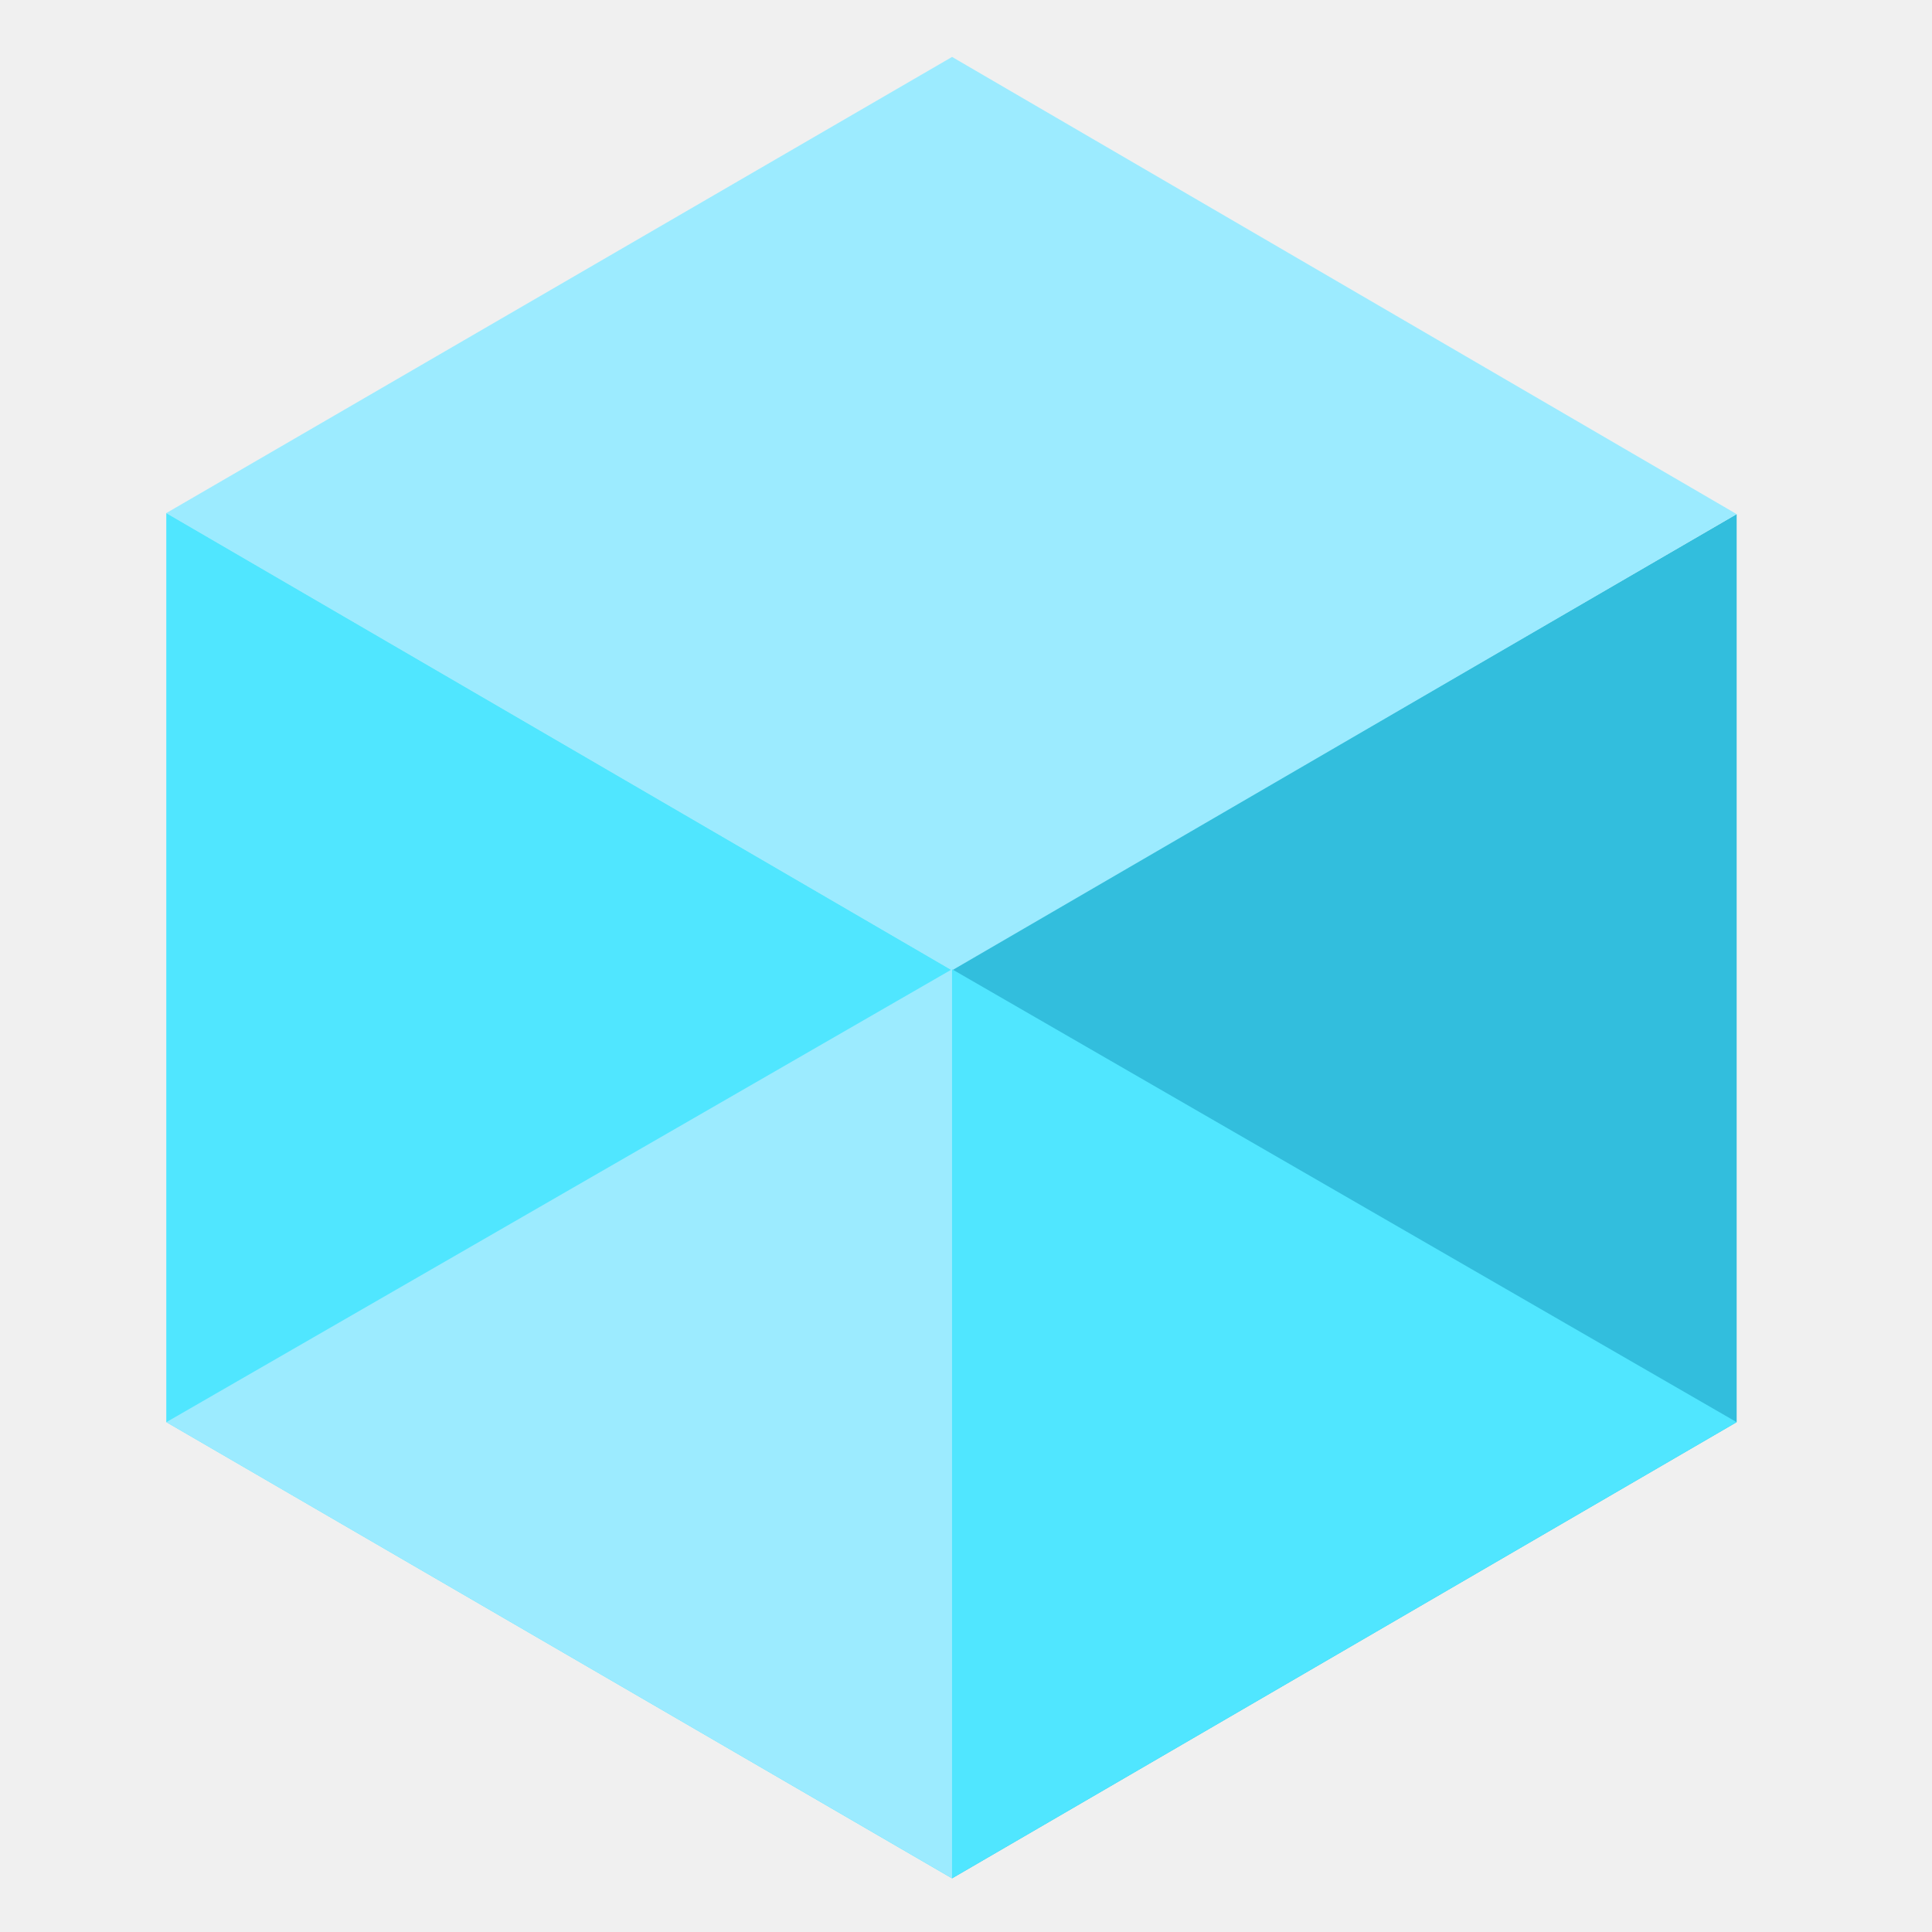
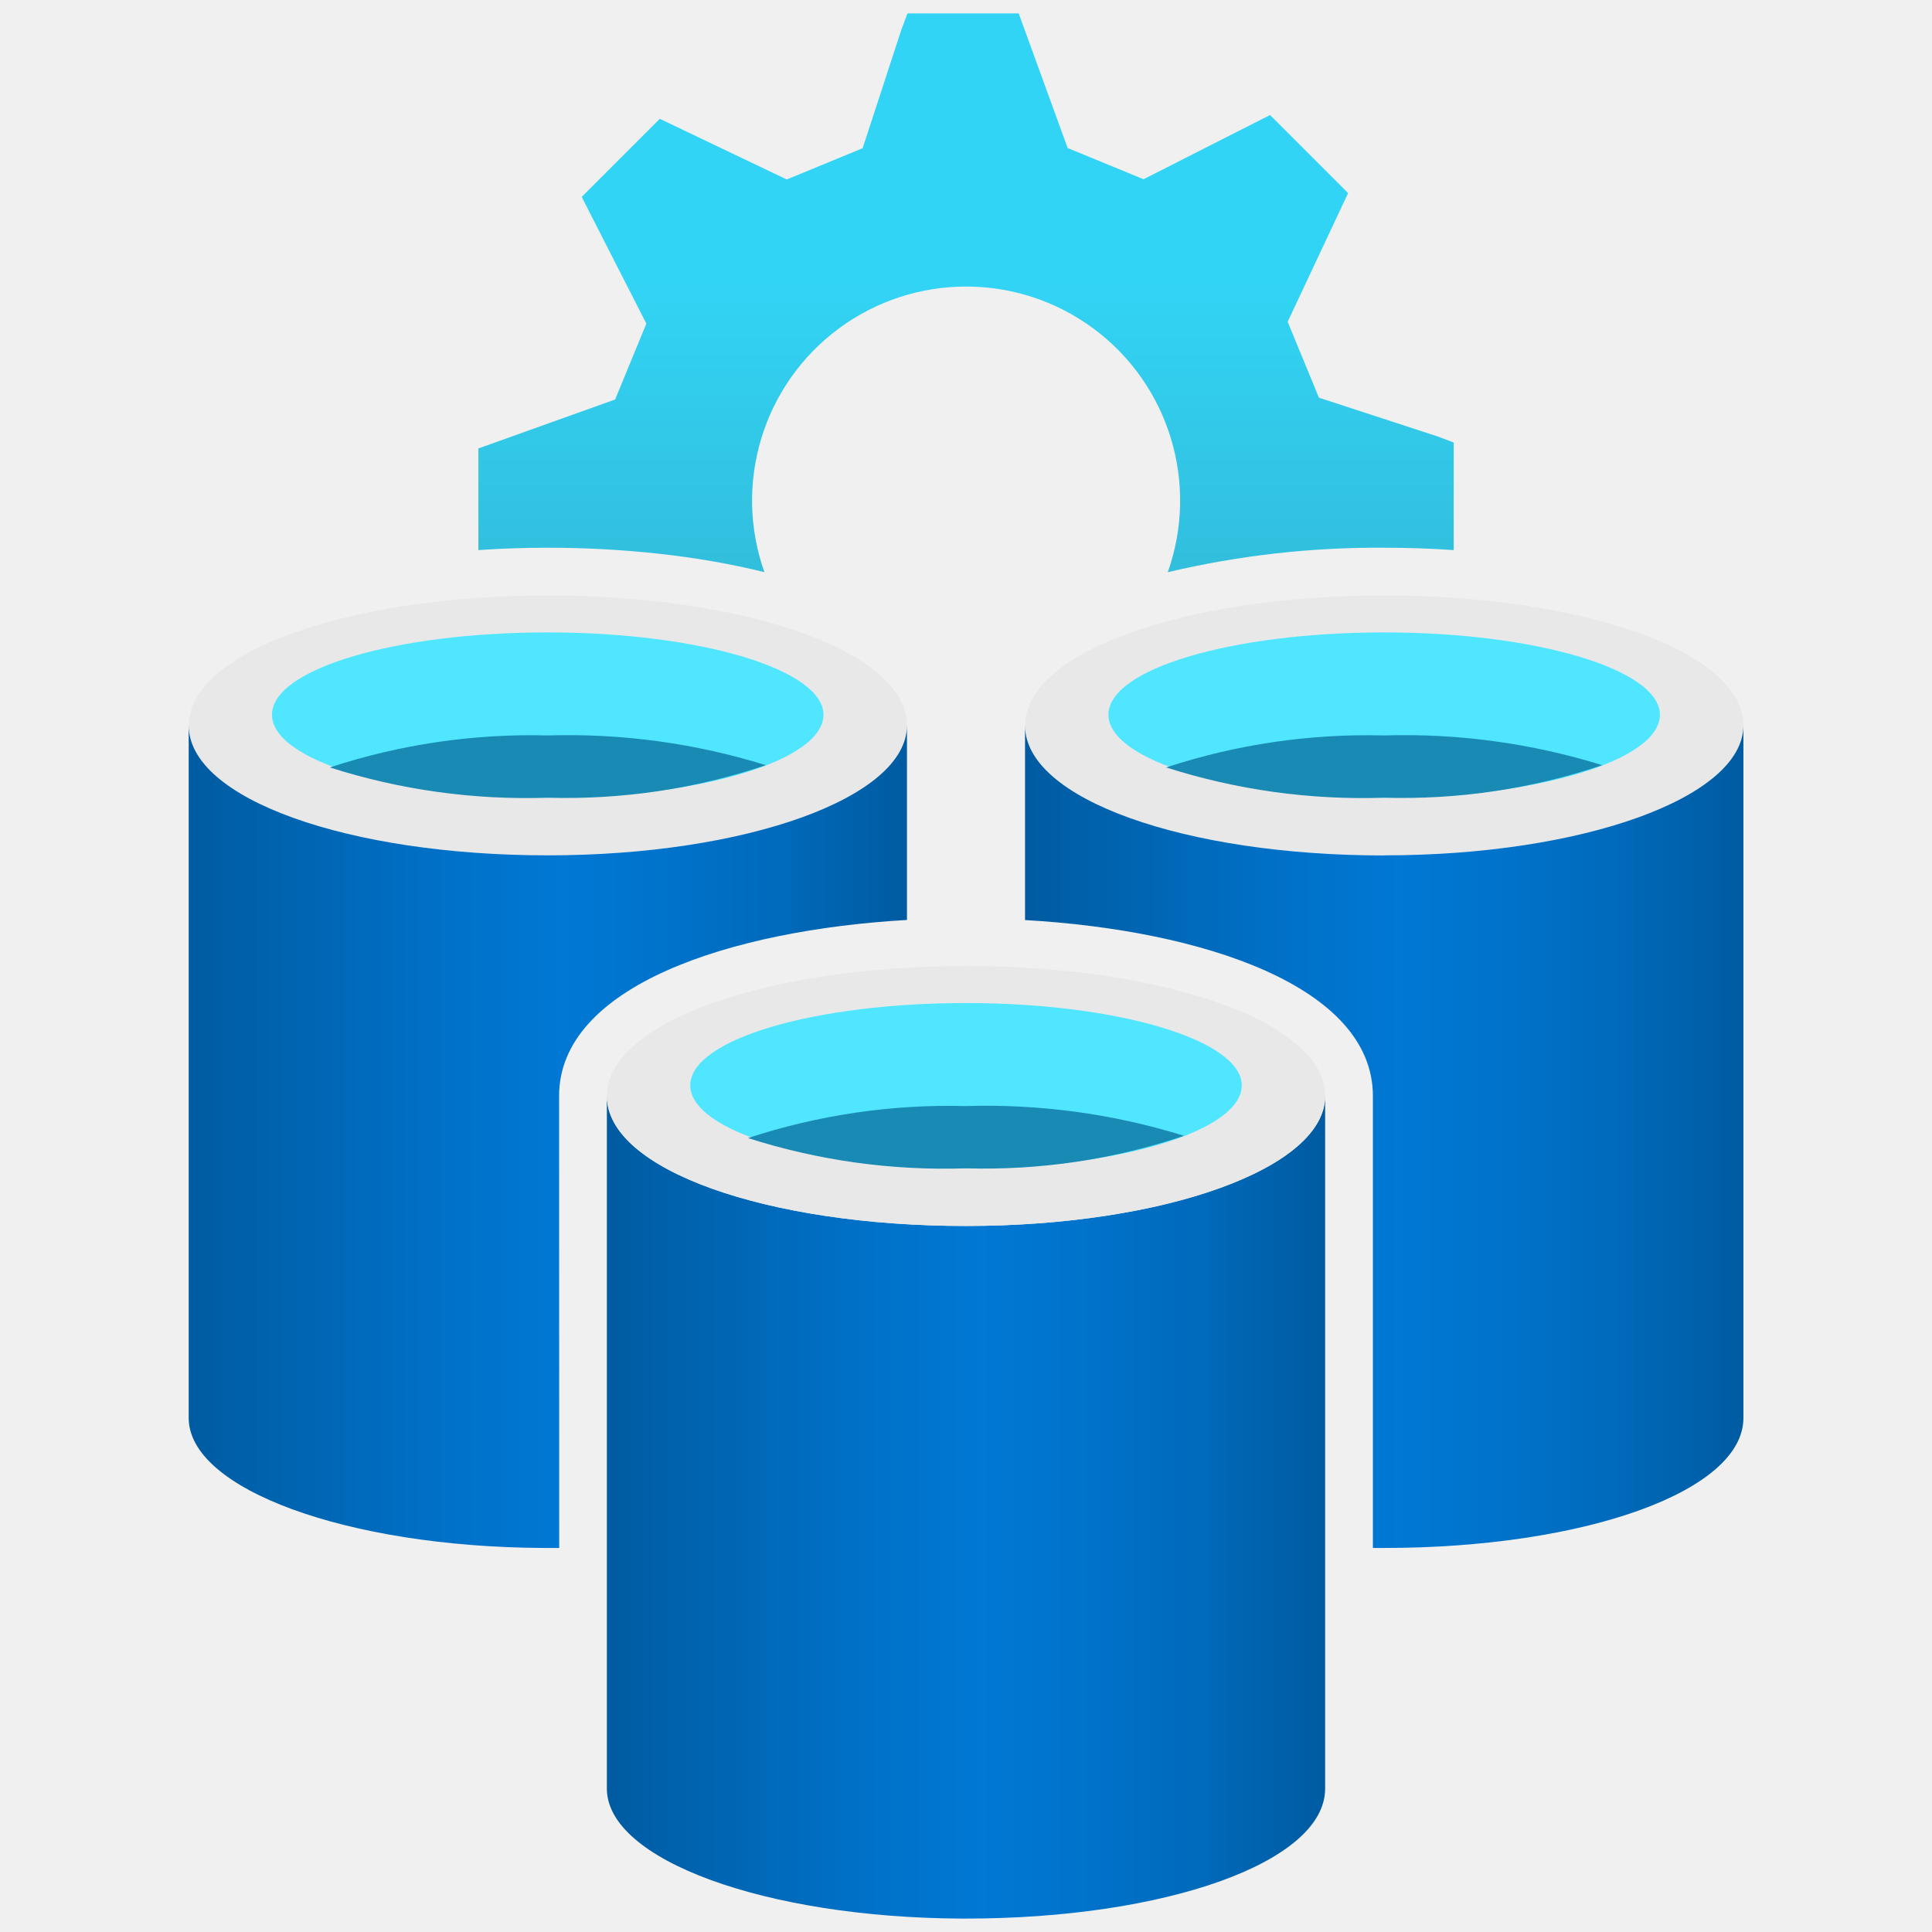
- <svg fill="none" viewBox="0 0 28 28" class="msportalfx-svg-placeholder">
-   <path fill="#32BEDD" d="M25.169 7.451v13.16l-11.371 6.611V14.047z" />
-   <path fill="#9CEBFF" d="m25.169 7.451-11.371 6.612L2.41 7.436 13.798.825z" />
-   <path fill="#50E6FF" d="M13.798 14.063v13.16L2.41 20.61V7.436z" />
-   <path fill="#9CEBFF" d="m2.411 20.611 11.387-6.564v13.175z" />
-   <path fill="#50E6FF" d="m25.169 20.611-11.371-6.564v13.175z" />
+ <svg viewBox="0 0 18 18" class="msportalfx-svg-placeholder">
+   <defs>
+     <linearGradient id="pdwwWxKrT__a" x1="1.757" x2="8.45" y1="10.59" y2="10.59" gradientUnits="userSpaceOnUse">
+       <stop offset="0" stop-color="#005ba1" />
+       <stop offset=".07" stop-color="#0060a9" />
+       <stop offset=".36" stop-color="#0071c8" />
+       <stop offset=".52" stop-color="#0078d4" />
+       <stop offset=".64" stop-color="#0074cd" />
+       <stop offset=".82" stop-color="#006abb" />
+       <stop offset="1" stop-color="#005ba1" />
+     </linearGradient>
+     <linearGradient id="pdwwWxKrT__b" x1="9.55" x2="16.243" gradientUnits="userSpaceOnUse">
+       <stop offset="0" stop-color="#005ba1" />
+       <stop offset=".07" stop-color="#0060a9" />
+       <stop offset=".36" stop-color="#0071c8" />
+       <stop offset=".52" stop-color="#0078d4" />
+       <stop offset=".64" stop-color="#0074cd" />
+       <stop offset=".82" stop-color="#006abb" />
+       <stop offset="1" stop-color="#005ba1" />
+     </linearGradient>
+     <linearGradient id="pdwwWxKrT__c" x1="-5.506" x2="1.186" y1="777.473" y2="777.473" gradientTransform="matrix(1 0 0 -1 11.16 791.516)" gradientUnits="userSpaceOnUse">
+       <stop offset="0" stop-color="#005ba1" />
+       <stop offset=".07" stop-color="#0060a9" />
+       <stop offset=".36" stop-color="#0071c8" />
+       <stop offset=".52" stop-color="#0078d4" />
+       <stop offset=".64" stop-color="#0074cd" />
+       <stop offset=".82" stop-color="#006abb" />
+       <stop offset="1" stop-color="#005ba1" />
+     </linearGradient>
+     <linearGradient id="pdwwWxKrT__d" x1="9" x2="9" y1=".125" y2="5.331" gradientUnits="userSpaceOnUse">
+       <stop offset=".481" stop-color="#32d4f5" />
+       <stop offset="1" stop-color="#32bedd" />
+     </linearGradient>
+   </defs>
+   <path fill="#e8e8e8" d="M8.45 6.759c0 .673-1.498 1.211-3.346 1.211s-3.346-.522-3.346-1.211 1.498-1.211 3.346-1.211S8.45 6.07 8.45 6.759" />
+   <path fill="#50e6ff" d="M7.672 6.659c0 .428-1.154.773-2.569.773s-2.569-.345-2.569-.773 1.154-.767 2.569-.767 2.569.345 2.569.767" />
+   <path fill="#198ab3" d="M5.104 6.852a6 6 0 0 0-2.031.298 6 6 0 0 0 2.031.282c.69.02 1.377-.082 2.031-.303a6.2 6.2 0 0 0-2.031-.277" />
+   <path fill="url(#pdwwWxKrT__a)" d="M5.209 10.211c0-1.024 1.592-1.545 3.241-1.64V6.758c0 .673-1.498 1.211-3.346 1.211s-3.346-.522-3.346-1.211v6.453c0 .663 1.472 1.201 3.299 1.211h.153z" />
+   <path fill="#e8e8e8" d="M16.243 6.759c0 .673-1.498 1.211-3.346 1.211s-3.346-.522-3.346-1.211 1.498-1.211 3.346-1.211 3.346.522 3.346 1.211" />
+   <path fill="#50e6ff" d="M15.465 6.659c0 .428-1.154.773-2.569.773s-2.569-.345-2.569-.773 1.154-.767 2.569-.767 2.569.345 2.569.767" />
+   <path fill="#198ab3" d="M12.896 6.852a6 6 0 0 0-2.031.298 6 6 0 0 0 2.031.282c.69.02 1.377-.082 2.031-.303a6.2 6.2 0 0 0-2.031-.277" />
+   <path fill="url(#pdwwWxKrT__b)" d="M12.896 7.97c-1.848 0-3.346-.522-3.346-1.211v1.813c1.649.094 3.241.616 3.241 1.64v4.21h.106c1.848 0 3.346-.522 3.346-1.211V6.758c0 .673-1.498 1.211-3.346 1.211Z" />
+   <path fill="url(#pdwwWxKrT__c)" d="M9 11.422c-1.848 0-3.346-.522-3.346-1.211v6.453c0 .663 1.472 1.201 3.299 1.211H9c1.848 0 3.346-.522 3.346-1.211v-6.453c0 .673-1.498 1.211-3.346 1.211" />
+   <path fill="#e8e8e8" d="M12.346 10.211c0 .673-1.498 1.211-3.346 1.211s-3.346-.522-3.346-1.211S7.152 9 9 9s3.346.522 3.346 1.211" />
+   <path fill="#50e6ff" d="M11.569 10.112c0 .428-1.154.773-2.569.773s-2.569-.345-2.569-.773S7.585 9.345 9 9.345s2.569.345 2.569.767" />
+   <path fill="#198ab3" d="M9 10.305a6 6 0 0 0-2.031.298A6 6 0 0 0 9 10.885c.69.02 1.377-.082 2.031-.303A6.2 6.2 0 0 0 9 10.305" />
+   <path fill="url(#pdwwWxKrT__d)" d="M4.457 4.177v.948q.324-.022.647-.022c.691 0 1.401.074 2.018.228a1.994 1.994 0 1 1 3.758 0 8.5 8.5 0 0 1 2.017-.228q.324 0 .647.022V4.123l-.145-.055-1.111-.363-.291-.707.563-1.199-.727-.727-.145.073-1.034.525-.707-.291L9.491.125H8.455L8.4.27l-.363 1.111-.707.291-1.183-.565-.727.727.073.145.529 1.036-.291.707-1.274.456Z" />
  <style>.msportalfx-svg-c01{fill:#fff}.msportalfx-svg-c02{fill:#e5e5e5}.msportalfx-svg-c03{fill:#a0a1a2}.msportalfx-svg-c04{fill:#7a7a7a}.msportalfx-svg-c05{fill:#3e3e3e}.msportalfx-svg-c06{fill:#1e1e1e}.msportalfx-svg-c07{fill:#0f0f0f}.msportalfx-svg-c08{fill:#ba141a}.msportalfx-svg-c09{fill:#dd5900}.msportalfx-svg-c10{fill:#ff8c00}.msportalfx-svg-c11{fill:#fcd116}.msportalfx-svg-c12{fill:#fee087}.msportalfx-svg-c13{fill:#b8d432}.msportalfx-svg-c14,.msportalfx-svg-c32{fill:#57a300}.msportalfx-svg-c15{fill:#59b4d9}.msportalfx-svg-c16{fill:#3999c6}.msportalfx-svg-c17{fill:#804998}.msportalfx-svg-c18{fill:#ec008c}.msportalfx-svg-c19{fill:#0072c6}.msportalfx-svg-c20{fill:#68217a}.msportalfx-svg-c21{fill:#00188f}.msportalfx-svg-c22{fill:#e81123}.fxs-mode-light .msportalfx-svg-c22{fill:#a4262c}.msportalfx-svg-c23{fill:#cae3f3}.msportalfx-svg-c24{fill:#59aed3}.msportalfx-svg-c25{fill:#4c3b12}.msportalfx-svg-c26{fill:#be9555}.msportalfx-svg-c27{fill:#4f4d52}.msportalfx-svg-c28{fill:#ef6f59}.msportalfx-svg-c29{fill:#f7cb64}.msportalfx-svg-c30{fill:#fdd8db}.msportalfx-svg-c31{fill:#f6ffec}.msportalfx-svg-c33{fill:#8a2da5}.msportalfx-svg-c34{fill:#e00b1c}.msportalfx-svg-c35{fill:#015cda}.msportalfx-svg-c36{fill:#5db300}.msportalfx-svg-c97{fill:#ffb900}.msportalfx-svg-c98{fill:#00a4ef}.msportalfx-svg-c99{fill:#f25022}.msportalfx-inverted-theme .msportalfx-svg-c05,.fxs-theme-dark .msportalfx-svg-c05{fill:#777}.msportalfx-inverted-theme .msportalfx-svg-c07,.fxs-theme-dark .msportalfx-svg-c07{fill:#f2f2f2}.msportalfx-svg-palette-white{fill:#fff}.msportalfx-svg-palette-blue{fill:#015cda}.msportalfx-svg-palette-black{fill:#1e1e1e}.msportalfx-svg-palette-green{fill:#57a300}.msportalfx-svg-palette-gray{fill:#a0a1a2}.msportalfx-svg-palette-inherit{fill:inherit}.msportalfx-svg-badge{position:absolute;left:0;bottom:0;min-height:10px;min-width:10px}.fxc-menu-icon&gt;.msportalfx-svg-badge{left:-2px;bottom:-2px;min-height:8px;min-width:8px}.msportalfx-svg-disabled{filter:grayscale(100%)}.msportalfx-svg-loading-square{animation:ProgressFlagAnimation 1.45s infinite ease-in-out;transform-origin:50%}.msportalfx-svg-loading-square:nth-child(1){animation-delay:0s}.msportalfx-svg-loading-square:nth-child(2){animation-delay:.2s}.msportalfx-svg-loading-square:nth-child(3){animation-delay:.4s}@keyframes ProgressFlagAnimation{0%{transform:scale(1);opacity:.3}36.1%{transform:scale(1.06);opacity:1}50%{transform:scale(1.06);opacity:1}86.1%{transform:scale(1);opacity:.3}}.msportalfx-svg-flip-horizontal&gt;svg,svg.msportalfx-svg-flip-horizontal{transform:scaleX(-1)}.msportalfx-svg-fabric-rotate360{animation:ImageRotation 1.3s cubic-bezier(.53,.21,.29,.67) infinite}@keyframes ImageRotation{0%{transform:rotate(-45deg)}100%{transform:rotate(315deg)}}.fxs-svg-number .msportalfx-font-bold{font-size:10px;fill:#0065ad}.fxs-svg-number .fxs-svg-circle{stroke-width:0%;fill:#0078d4}.fxs-svg-number .fxs-svg-text{fill:#fff;font-size:10px}.fxs-svg-number.msportalfx-svg-disabled{filter:grayscale(0%)}.fxs-svg-number.msportalfx-svg-disabled .fxs-svg-circle{fill:#fff;stroke-width:1px;stroke:#949494}.fxs-svg-number.msportalfx-svg-disabled .fxs-svg-text{fill:#949494}.fxs-theme-dark .fxs-svg-number .fxs-svg-text{fill:#0f0f0f}.fxs-theme-dark .fxs-svg-number .fxs-svg-circle{stroke-width:0%;fill:#0078d4}.fxs-theme-dark .fxs-svg-number.msportalfx-svg-disabled .fxs-svg-circle{fill:#0f0f0f;stroke-width:1px;stroke:#949494}.fxs-theme-dark .fxs-svg-number.msportalfx-svg-disabled .fxs-svg-text{fill:#949494}</style>
</svg>
